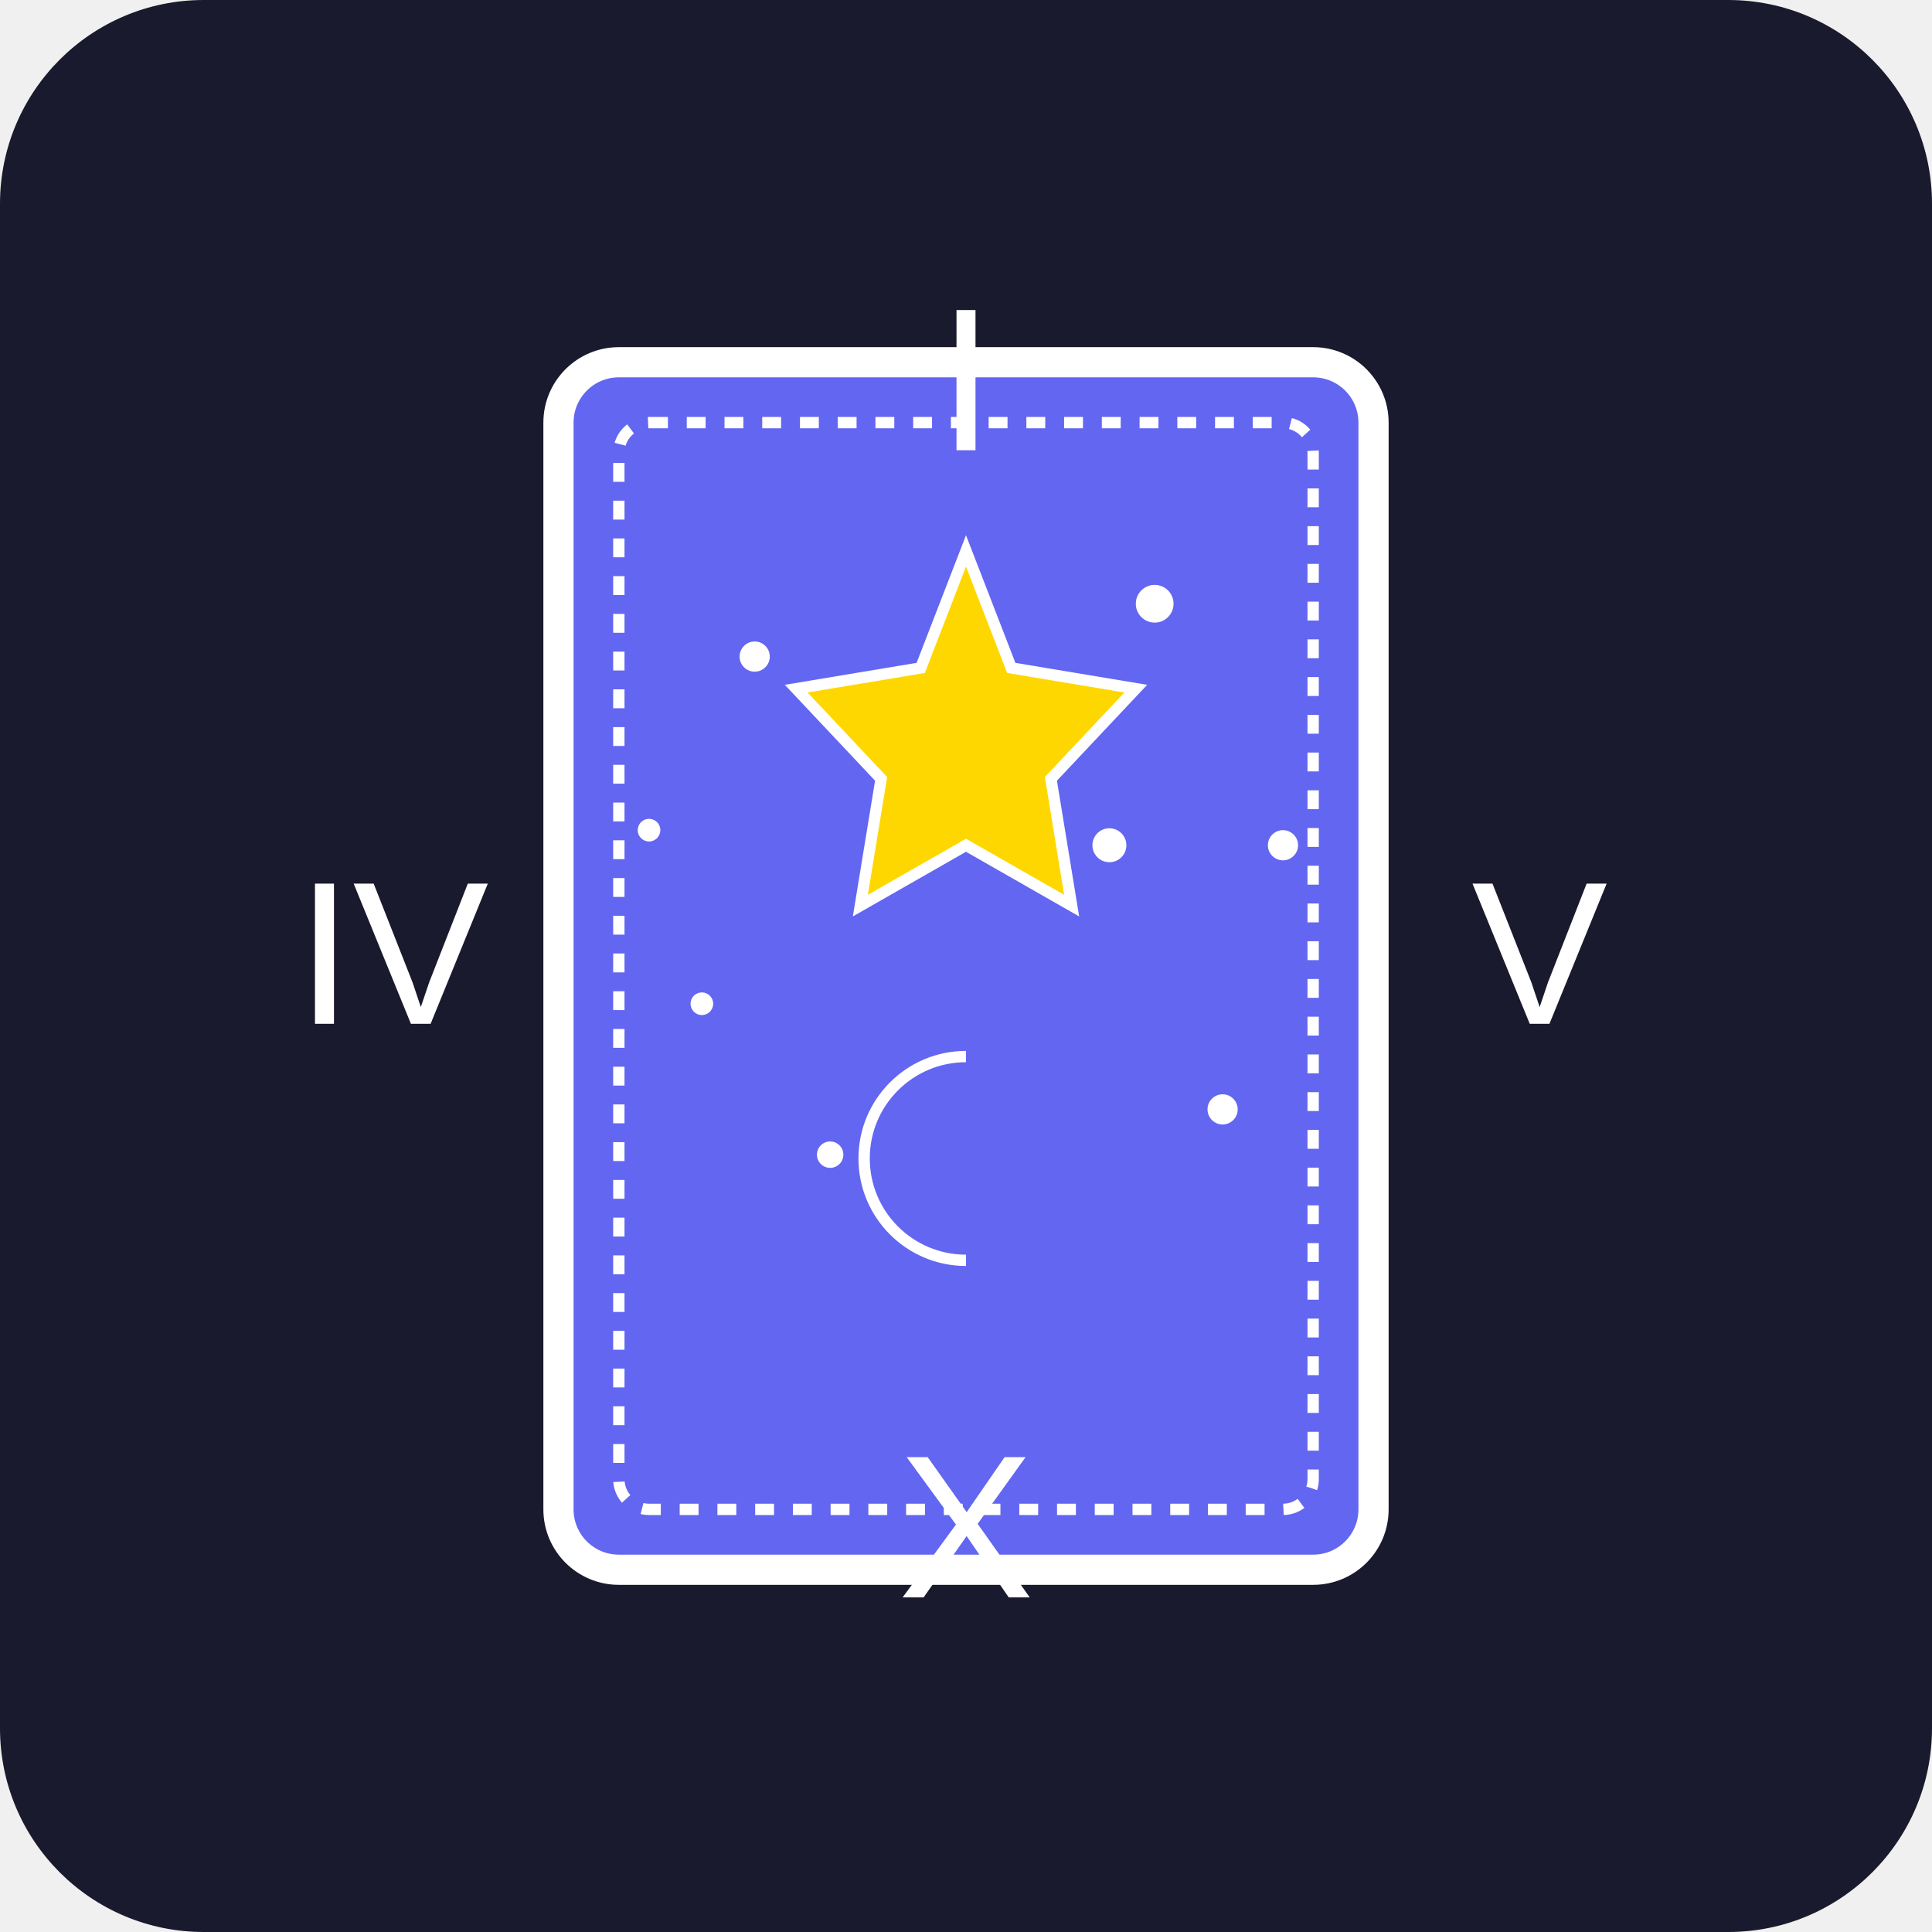
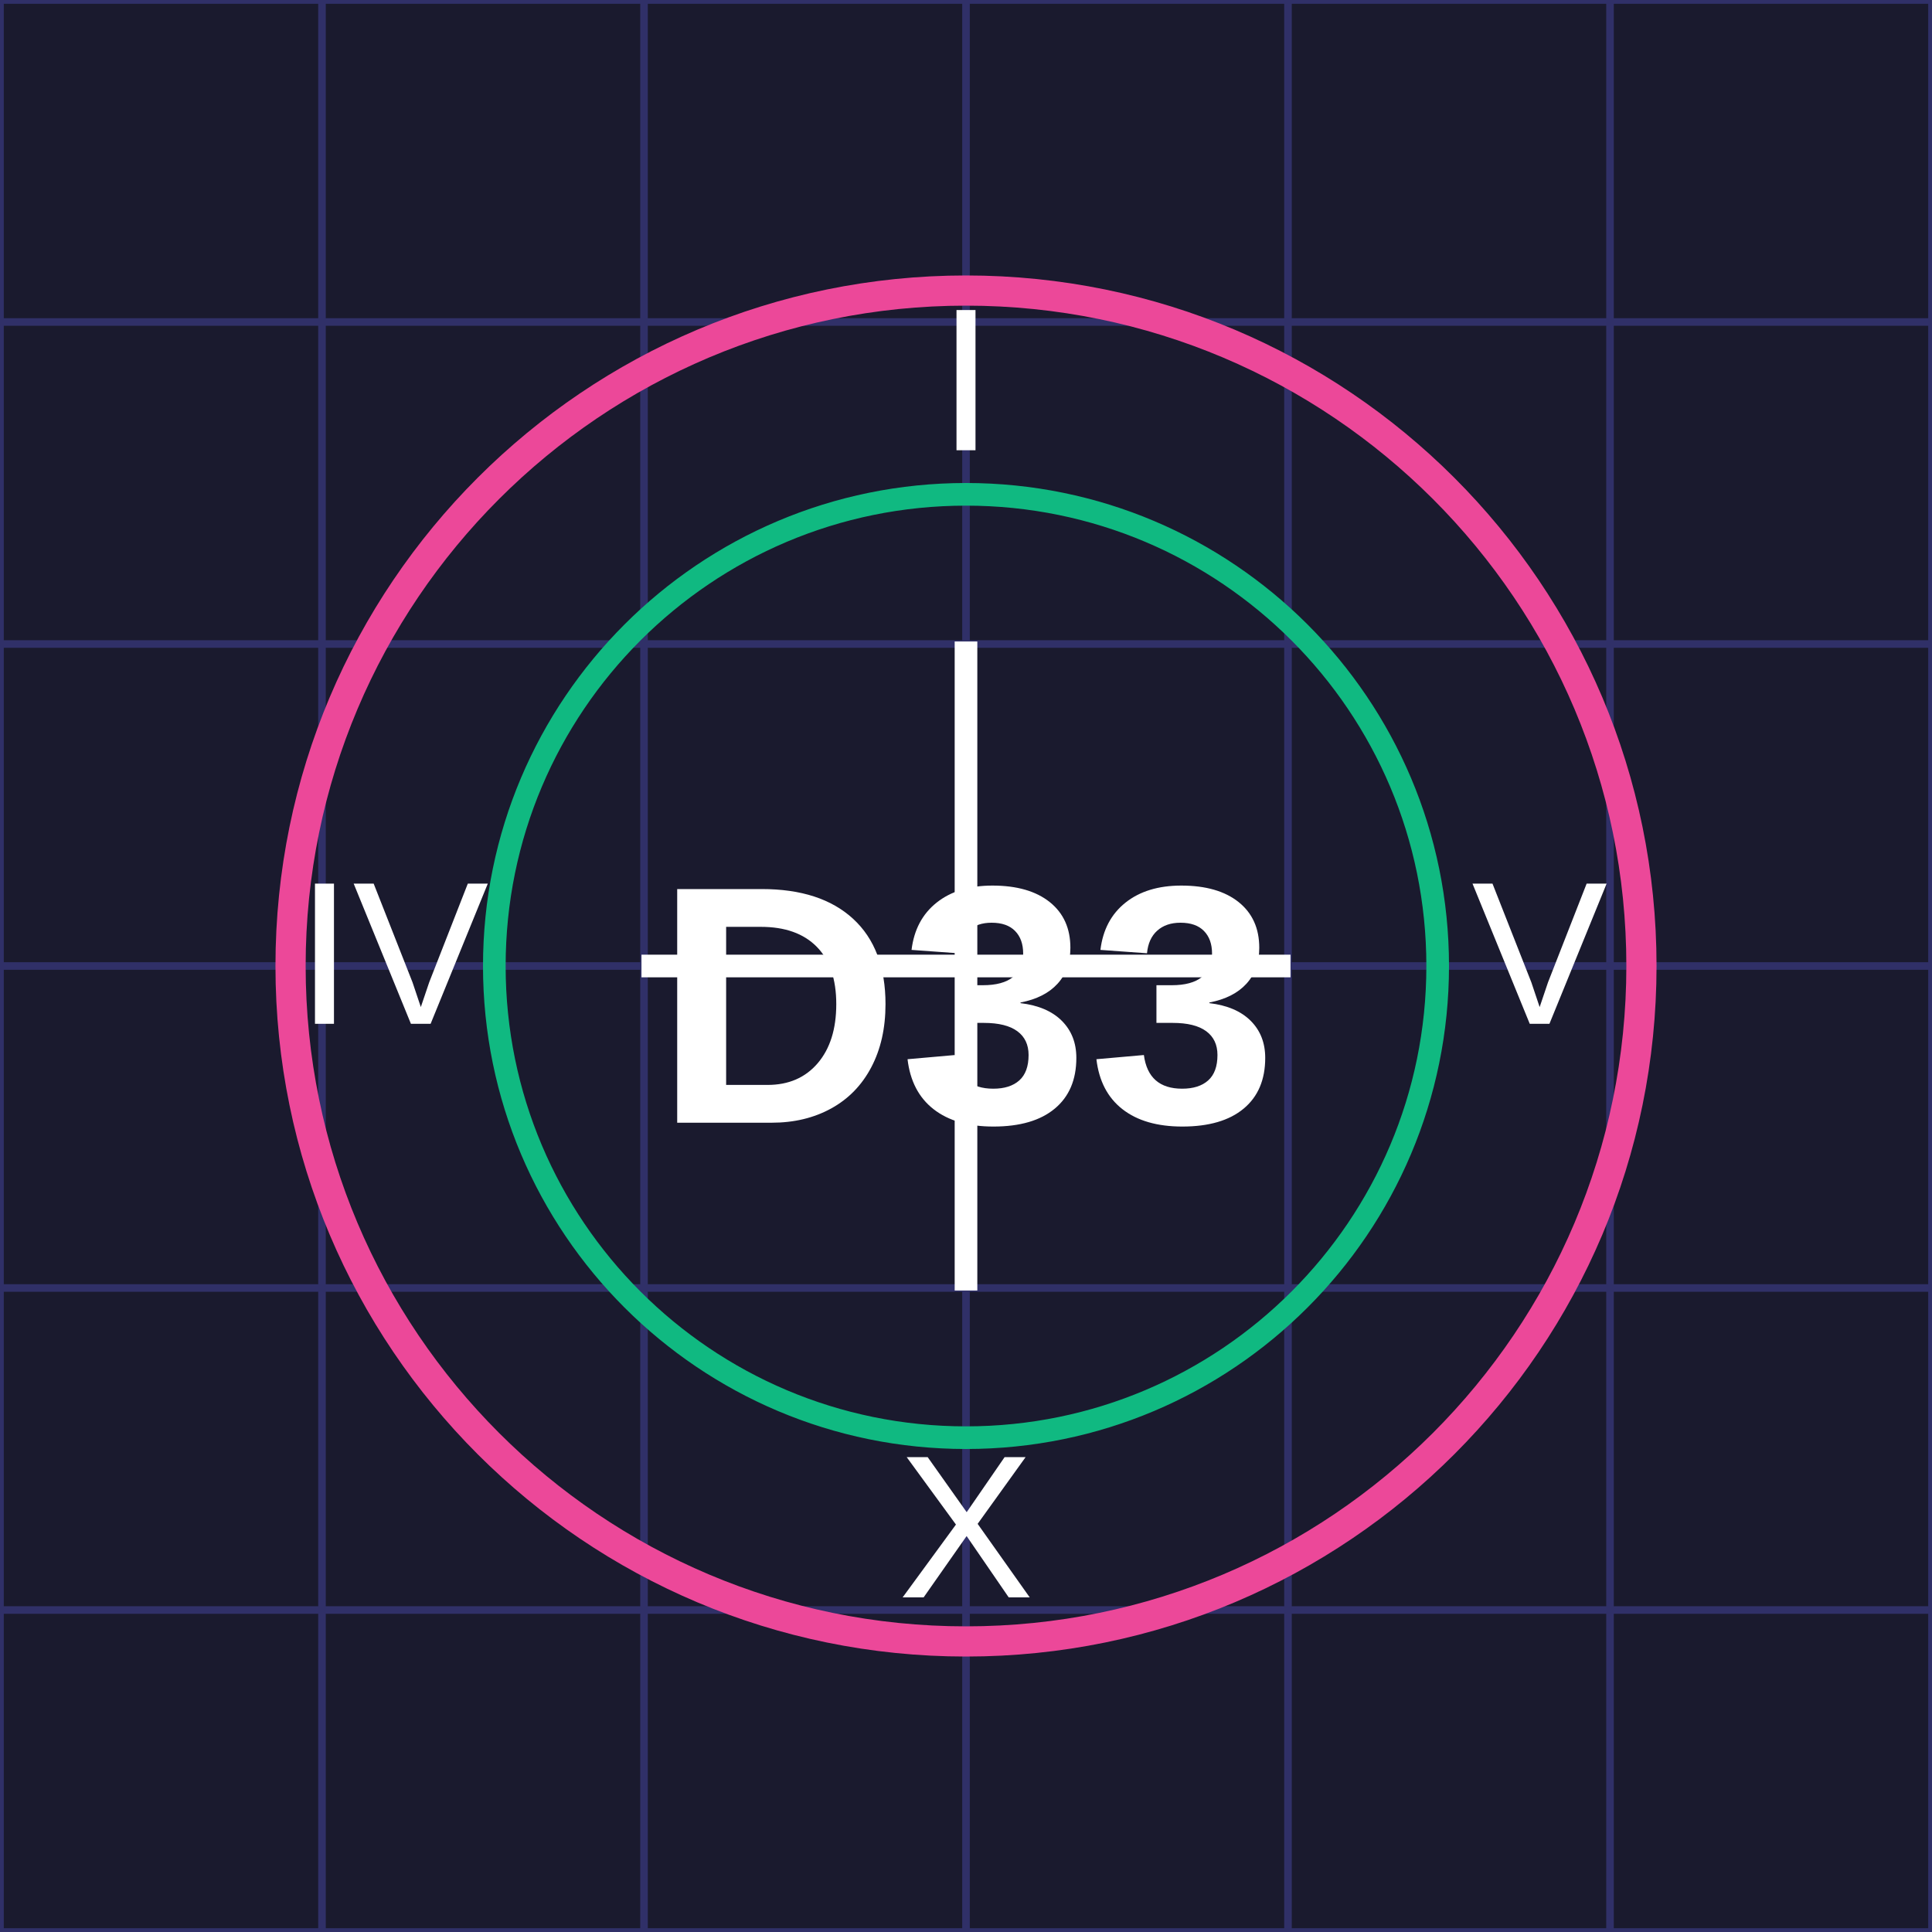
<svg xmlns="http://www.w3.org/2000/svg" width="512" height="512" viewBox="0 0 512 512">
-   <rect width="512" height="512" fill="#1a1a2e" rx="54" ry="54" />
-   <rect x="148" y="96" width="216" height="320" rx="16" ry="16" fill="#6366F1" stroke="#ffffff" stroke-width="8" />
-   <rect x="164" y="112" width="184" height="288" rx="8" ry="8" fill="none" stroke="#ffffff" stroke-width="3" stroke-dasharray="5,5" />
-   <g transform="translate(256, 200)">
-     <path d="M0,-54 L12,-23 45,-17.5 22.5,6.4 28,40 0,24 -28,40 -22.5,6.4 -45,-17.5 -12,-23z" fill="#FFD700" stroke="#ffffff" stroke-width="3" />
+   <rect width="512" height="512" fill="#1a1a2e" />
+   <g stroke="#6366F1" stroke-width="2" opacity="0.3">
+     <line x1="0" y1="0" x2="0" y2="512" />
+     <line x1="85.33" y1="0" x2="85.33" y2="512" />
+     <line x1="170.67" y1="0" x2="170.67" y2="512" />
+     <line x1="256" y1="0" x2="256" y2="512" />
+     <line x1="341.33" y1="0" x2="341.33" y2="512" />
+     <line x1="426.67" y1="0" x2="426.67" y2="512" />
+     <line x1="512" y1="0" x2="512" y2="512" />
+     <line x1="0" y1="0" x2="512" y2="0" />
+     <line x1="0" y1="85.33" x2="512" y2="85.33" />
+     <line x1="0" y1="170.67" x2="512" y2="170.67" />
+     <line x1="0" y1="256" x2="512" y2="256" />
+     <line x1="0" y1="341.33" x2="512" y2="341.33" />
+     <line x1="0" y1="426.67" x2="512" y2="426.67" />
+     <line x1="0" y1="512" x2="512" y2="512" />
  </g>
-   <path d="M 256 280 A 27 27 0 1 0 256 334 A 22 22 0 1 1 256 280" fill="#E0E7FF" stroke="#ffffff" stroke-width="3" />
-   <g fill="#ffffff">
-     <circle cx="200" cy="174" r="4" />
-     <circle cx="306" cy="160" r="5" />
-     <circle cx="186" cy="266" r="3" />
-     <circle cx="324" cy="294" r="4" />
-     <circle cx="220" cy="306" r="3.5" />
-     <circle cx="294" cy="224" r="4.5" />
-     <circle cx="172" cy="220" r="3" />
-     <circle cx="340" cy="224" r="4" />
-   </g>
+   <circle cx="256" cy="256" r="179" fill="none" stroke="#EC4899" stroke-width="8" />
+   <circle cx="256" cy="256" r="125" fill="none" stroke="#10B981" stroke-width="6" />
+   <line x1="256" y1="170" x2="256" y2="342" stroke="#FFFFFF" stroke-width="6" />
+   <line x1="170" y1="256" x2="342" y2="256" stroke="#FFFFFF" stroke-width="6" />
+   <text x="256" y="272" font-family="Arial, sans-serif" font-weight="bold" font-size="90" fill="#FFFFFF" text-anchor="middle" dominant-baseline="middle">D33</text>
  <text x="256" y="104" font-family="Arial, sans-serif" font-size="54" fill="#FFFFFF" text-anchor="middle" dominant-baseline="middle">I</text>
  <text x="408" y="256" font-family="Arial, sans-serif" font-size="54" fill="#FFFFFF" text-anchor="middle" dominant-baseline="middle">V</text>
  <text x="256" y="408" font-family="Arial, sans-serif" font-size="54" fill="#FFFFFF" text-anchor="middle" dominant-baseline="middle">X</text>
  <text x="104" y="256" font-family="Arial, sans-serif" font-size="54" fill="#FFFFFF" text-anchor="middle" dominant-baseline="middle">IV</text>
</svg>
